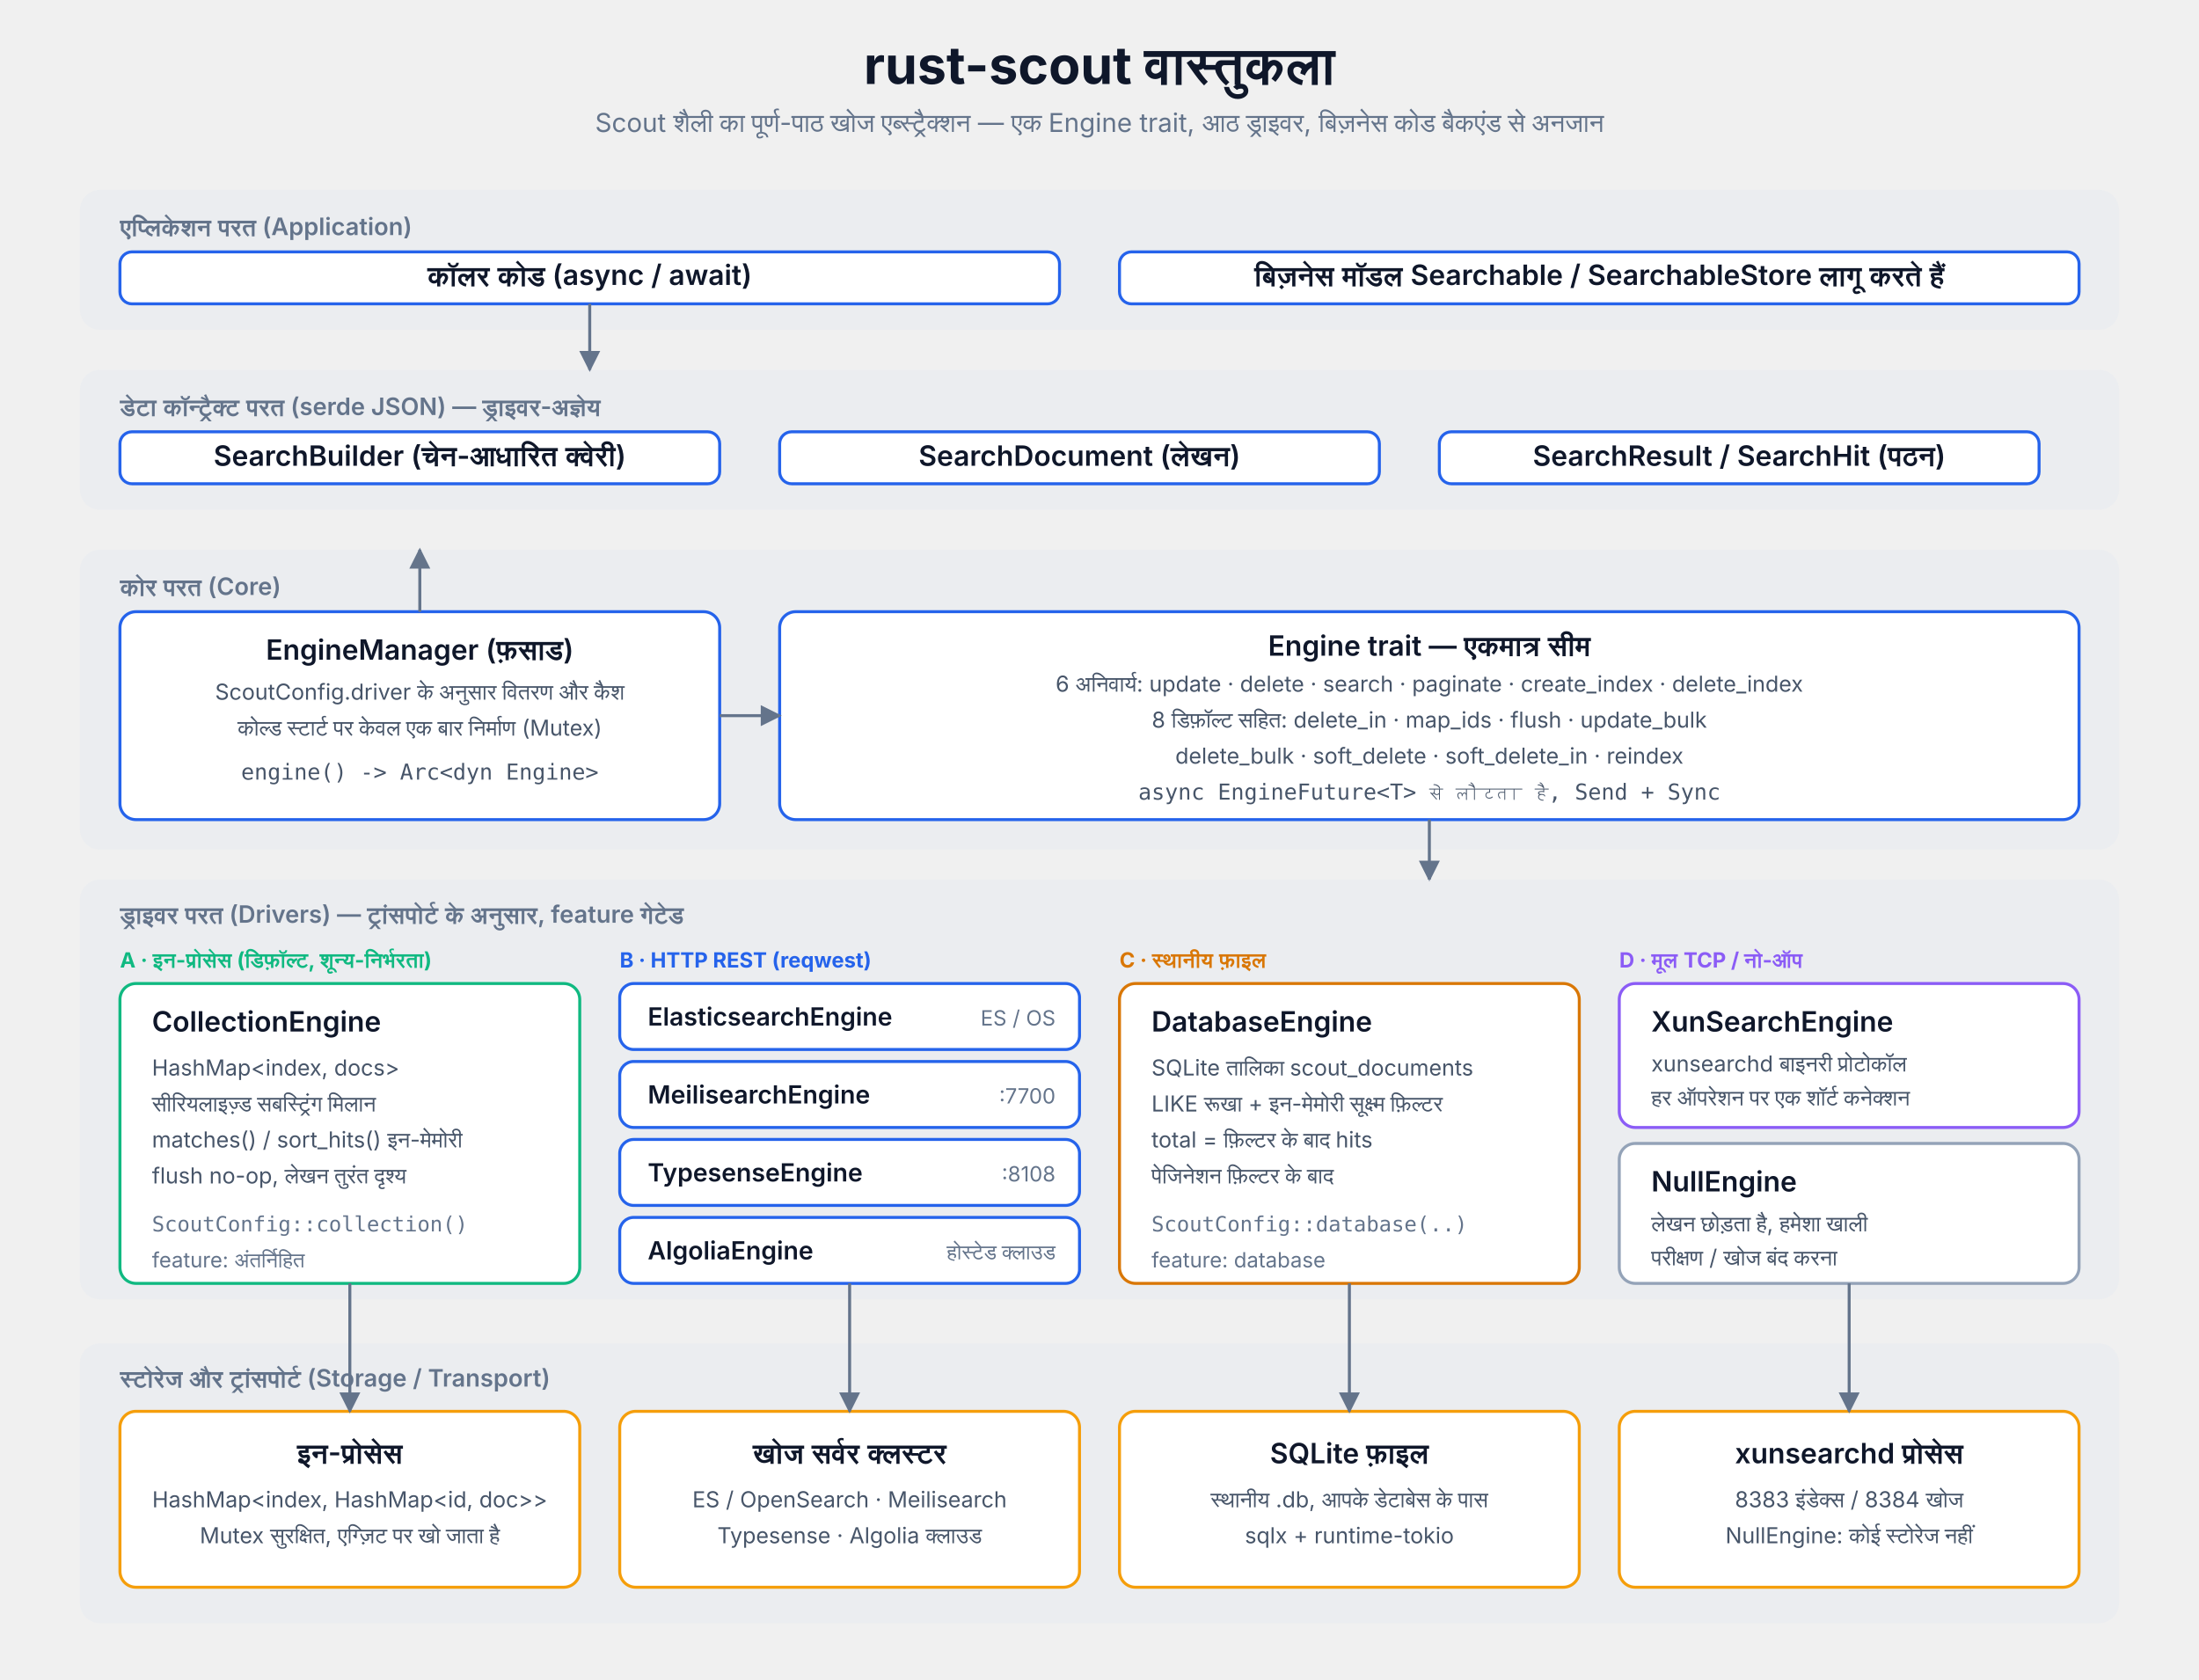
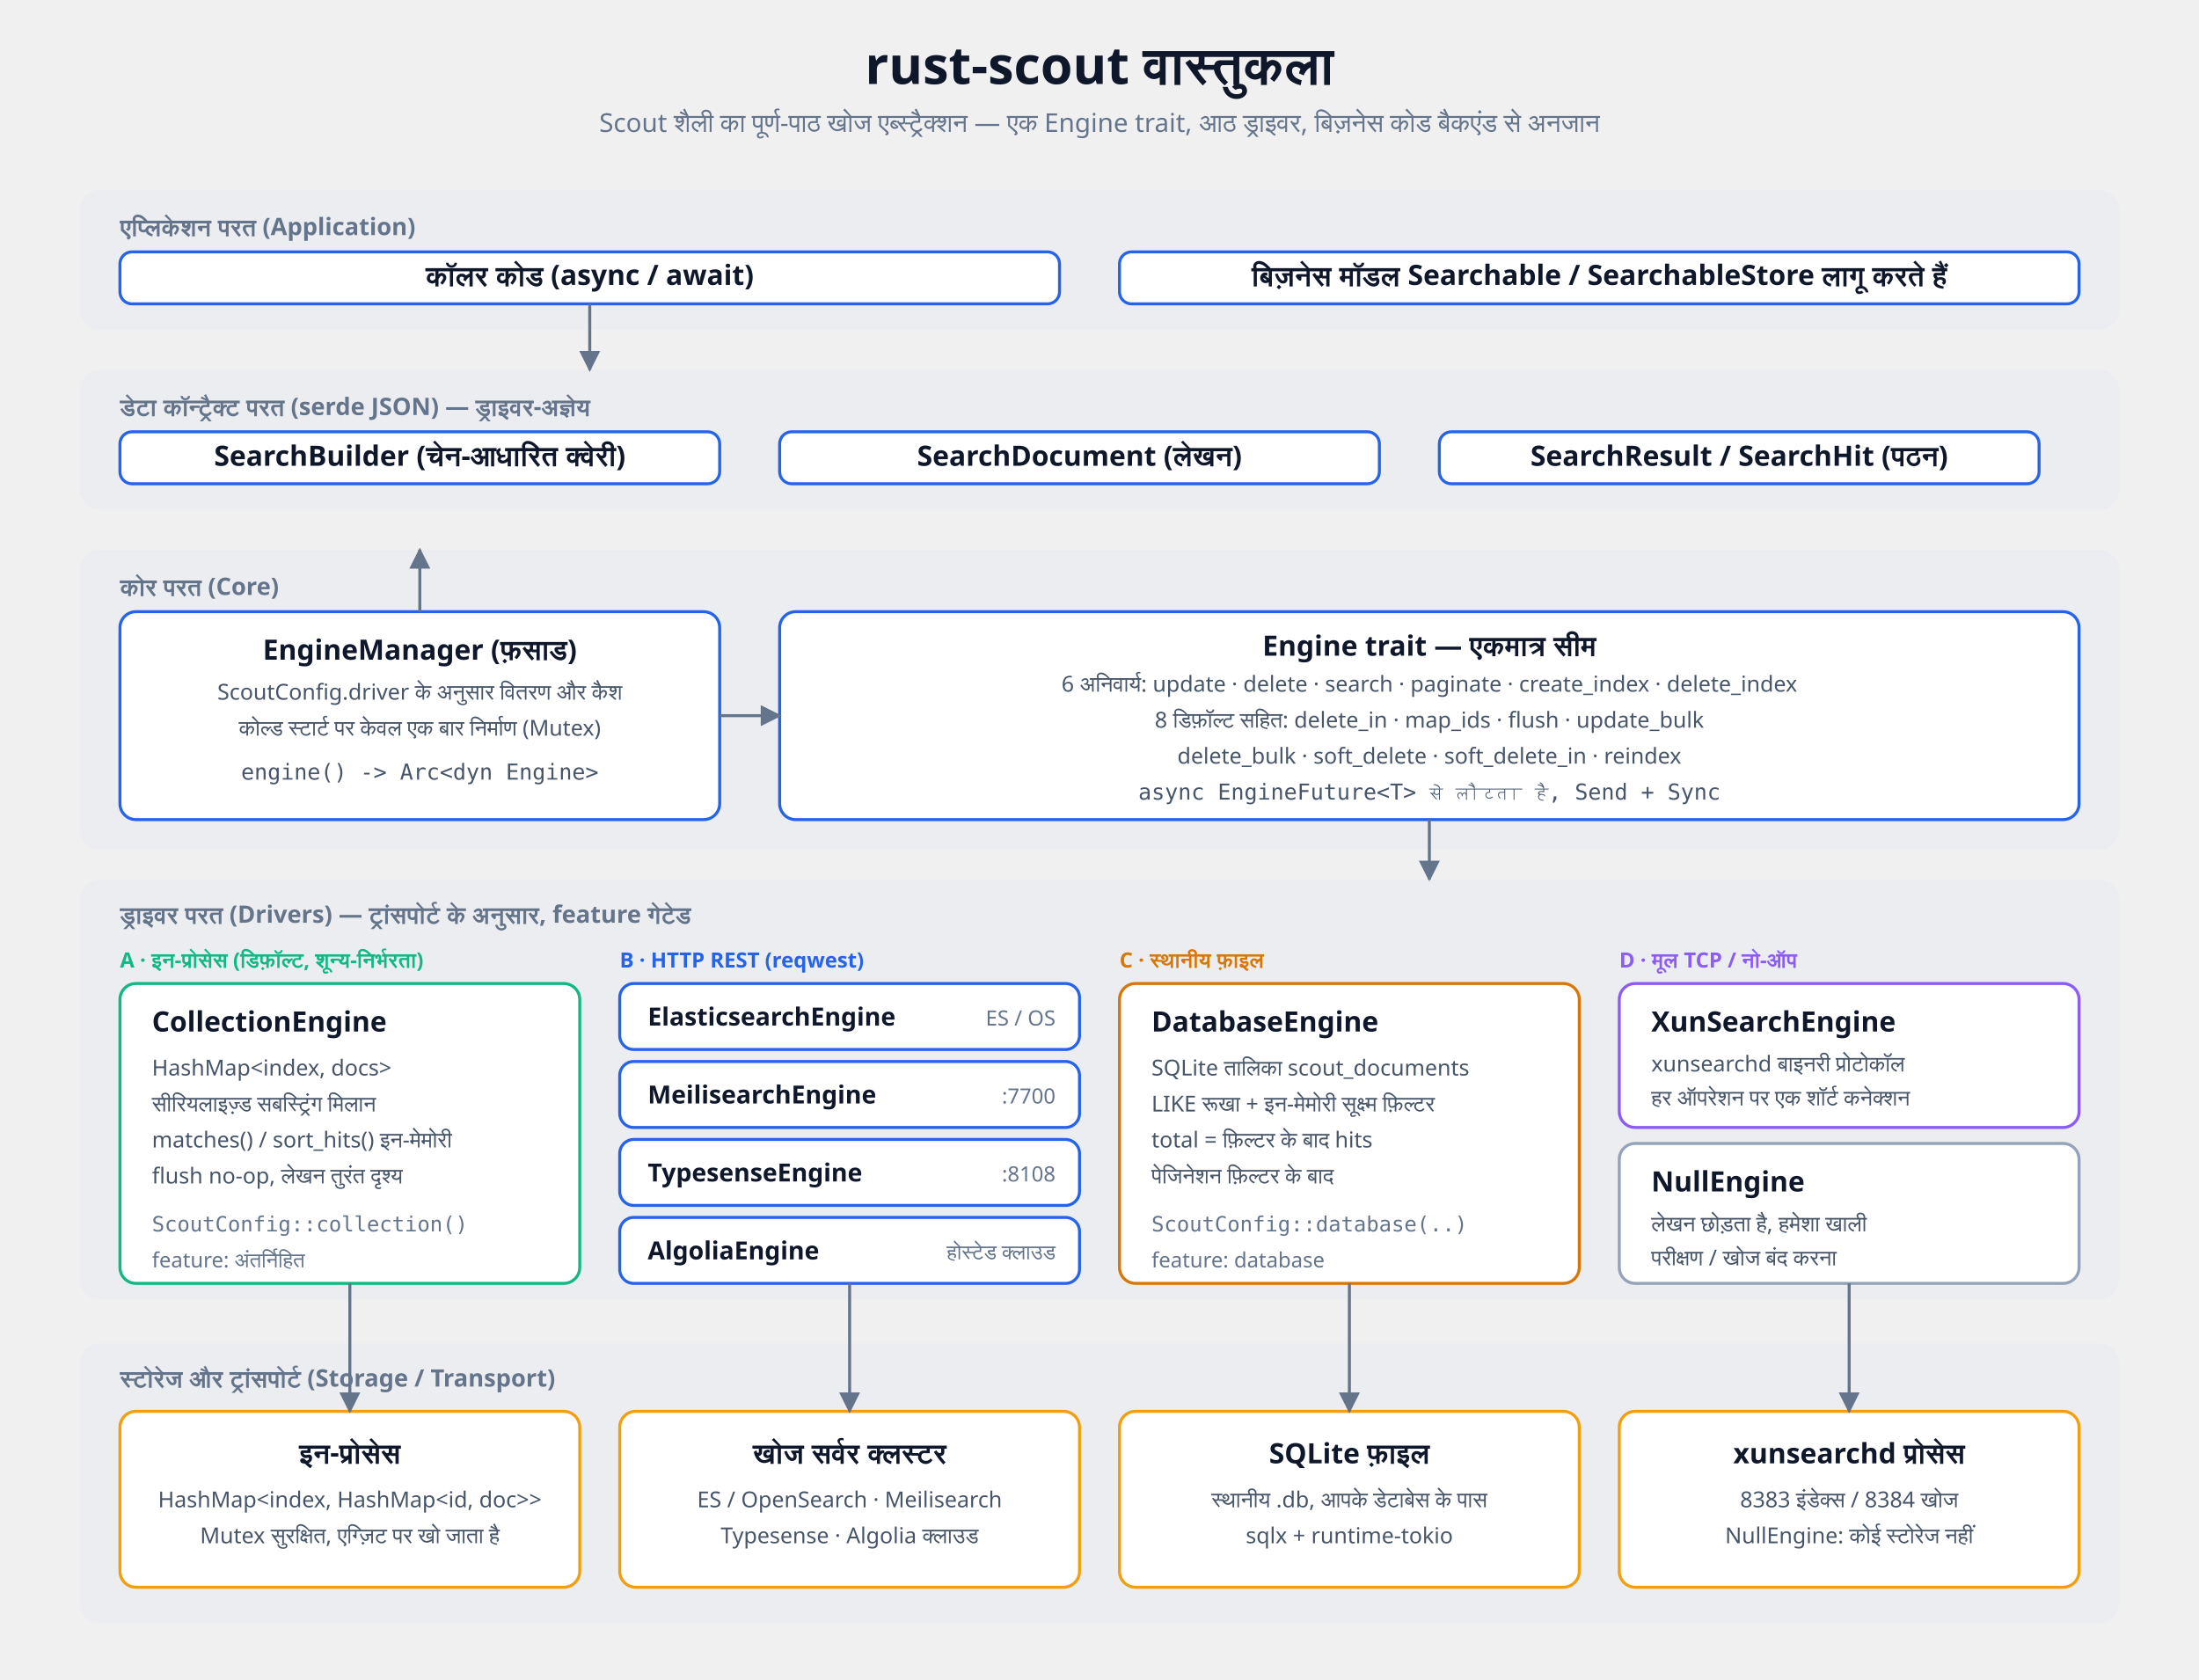
- <svg xmlns="http://www.w3.org/2000/svg" viewBox="0 0 1100 840" font-family="system-ui, -apple-system, 'Segoe UI', sans-serif" role="img" aria-labelledby="archTitle">
+ <svg xmlns="http://www.w3.org/2000/svg" viewBox="0 0 1100 840" font-family="system-ui, sans-serif" role="img" aria-labelledby="archTitle">
  <defs>
    <marker id="arrow" viewBox="0 0 10 10" refX="9" refY="5" markerWidth="7" markerHeight="7" orient="auto-start-reverse">
      <path d="M 0 0 L 10 5 L 0 10 z" fill="#64748b" />
    </marker>
    <style>
      .title { font-size: 26px; font-weight: 700; fill: #0f172a; }
      .sub   { font-size: 13px; fill: #64748b; }
      .layer { fill: #e2e8f0; opacity: 0.35; }
      .box   { fill: #ffffff; stroke: #2563eb; stroke-width: 1.5; }
      .box-core { stroke: #2563eb; }
      .box-mem  { stroke: #10b981; }
      .box-http { stroke: #2563eb; }
      .box-db   { stroke: #d97706; }
      .box-tcp  { stroke: #8b5cf6; }
      .box-null { stroke: #94a3b8; }
      .box-data { stroke: #f59e0b; }
      .name  { font-size: 14px; font-weight: 600; fill: #0f172a; }
      .name-s{ font-size: 12.5px; font-weight: 600; fill: #0f172a; }
      .desc  { font-size: 11px; fill: #475569; }
      .desc-s{ font-size: 10.5px; fill: #64748b; }
      .lbl   { font-size: 12px; fill: #64748b; font-weight: 600; }
      .ctag  { font-size: 10.5px; font-weight: 700; }
      .mem   { fill: #10b981; }
      .http  { fill: #2563eb; }
      .db    { fill: #d97706; }
      .tcp   { fill: #8b5cf6; }
      .null  { fill: #64748b; }
-       .mono  { font-family: ui-monospace, SFMono-Regular, Menlo, monospace; }
+       .mono  { font-family: ui-monospace, monospace; }
    </style>
  </defs>
  <text x="550" y="42" text-anchor="middle" class="title">rust-scout वास्तुकला</text>
  <text x="550" y="66" text-anchor="middle" class="sub">Scout शैली का पूर्ण-पाठ खोज एब्स्ट्रैक्शन — एक Engine trait, आठ ड्राइवर, बिज़नेस कोड बैकएंड से अनजान</text>
  <rect x="40" y="95" width="1020" height="70" rx="10" class="layer" />
  <text x="60" y="118" class="lbl">एप्लिकेशन परत (Application)</text>
  <rect x="60" y="126" width="470" height="26" rx="6" class="box" />
  <text x="295" y="143" text-anchor="middle" class="name">कॉलर कोड (async / await)</text>
  <rect x="560" y="126" width="480" height="26" rx="6" class="box" />
  <text x="800" y="143" text-anchor="middle" class="name">बिज़नेस मॉडल Searchable / SearchableStore लागू करते हैं</text>
  <rect x="40" y="185" width="1020" height="70" rx="10" class="layer" />
  <text x="60" y="208" class="lbl">डेटा कॉन्ट्रैक्ट परत (serde JSON) — ड्राइवर-अज्ञेय</text>
  <rect x="60" y="216" width="300" height="26" rx="6" class="box" />
  <text x="210" y="233" text-anchor="middle" class="name">SearchBuilder (चेन-आधारित क्वेरी)</text>
  <rect x="390" y="216" width="300" height="26" rx="6" class="box" />
  <text x="540" y="233" text-anchor="middle" class="name">SearchDocument (लेखन)</text>
  <rect x="720" y="216" width="300" height="26" rx="6" class="box" />
  <text x="870" y="233" text-anchor="middle" class="name">SearchResult / SearchHit (पठन)</text>
  <rect x="40" y="275" width="1020" height="150" rx="10" class="layer" />
  <text x="60" y="298" class="lbl">कोर परत (Core)</text>
  <rect x="60" y="306" width="300" height="104" rx="8" class="box box-core" />
  <text x="210" y="330" text-anchor="middle" class="name">EngineManager (फ़साड)</text>
  <text x="210" y="350" text-anchor="middle" class="desc">ScoutConfig.driver के अनुसार वितरण और कैश</text>
  <text x="210" y="368" text-anchor="middle" class="desc">कोल्ड स्टार्ट पर केवल एक बार निर्माण (Mutex)</text>
  <text x="210" y="390" text-anchor="middle" class="desc mono">engine() -&gt; Arc&lt;dyn Engine&gt;</text>
  <rect x="390" y="306" width="650" height="104" rx="8" class="box box-core" />
  <text x="715" y="328" text-anchor="middle" class="name">Engine trait — एकमात्र सीम</text>
  <text x="715" y="346" text-anchor="middle" class="desc">6 अनिवार्य: update · delete · search · paginate · create_index · delete_index</text>
  <text x="715" y="364" text-anchor="middle" class="desc">8 डिफ़ॉल्ट सहित: delete_in · map_ids · flush · update_bulk</text>
  <text x="715" y="382" text-anchor="middle" class="desc">delete_bulk · soft_delete · soft_delete_in · reindex</text>
  <text x="715" y="400" text-anchor="middle" class="desc mono">async EngineFuture&lt;T&gt; से लौटता है, Send + Sync</text>
  <line x1="210" y1="306" x2="210" y2="275" stroke="#64748b" stroke-width="1.5" marker-end="url(#arrow)" />
  <line x1="360" y1="358" x2="390" y2="358" stroke="#64748b" stroke-width="1.5" marker-end="url(#arrow)" />
  <line x1="715" y1="410" x2="715" y2="440" stroke="#64748b" stroke-width="1.5" marker-end="url(#arrow)" />
  <rect x="40" y="440" width="1020" height="210" rx="10" class="layer" />
  <text x="60" y="462" class="lbl">ड्राइवर परत (Drivers) — ट्रांसपोर्ट के अनुसार, feature गेटेड</text>
  <text x="60" y="484" class="ctag mem">A · इन-प्रोसेस (डिफ़ॉल्ट, शून्य-निर्भरता)</text>
  <rect x="60" y="492" width="230" height="150" rx="8" class="box box-mem" />
  <text x="76" y="516" class="name">CollectionEngine</text>
  <text x="76" y="538" class="desc">HashMap&lt;index, docs&gt;</text>
  <text x="76" y="556" class="desc">सीरियलाइज़्ड सबस्ट्रिंग मिलान</text>
  <text x="76" y="574" class="desc">matches() / sort_hits() इन-मेमोरी</text>
  <text x="76" y="592" class="desc">flush no-op, लेखन तुरंत दृश्य</text>
  <text x="76" y="616" class="desc-s mono">ScoutConfig::collection()</text>
  <text x="76" y="634" class="desc-s">feature: अंतर्निहित</text>
  <text x="310" y="484" class="ctag http">B · HTTP REST (reqwest)</text>
  <rect x="310" y="492" width="230" height="33" rx="7" class="box box-http" />
  <text x="324" y="513" class="name-s">ElasticsearchEngine</text>
  <text x="528" y="513" text-anchor="end" class="desc-s">ES / OS</text>
  <rect x="310" y="531" width="230" height="33" rx="7" class="box box-http" />
  <text x="324" y="552" class="name-s">MeilisearchEngine</text>
  <text x="528" y="552" text-anchor="end" class="desc-s">:7700</text>
  <rect x="310" y="570" width="230" height="33" rx="7" class="box box-http" />
  <text x="324" y="591" class="name-s">TypesenseEngine</text>
  <text x="528" y="591" text-anchor="end" class="desc-s">:8108</text>
  <rect x="310" y="609" width="230" height="33" rx="7" class="box box-http" />
  <text x="324" y="630" class="name-s">AlgoliaEngine</text>
  <text x="528" y="630" text-anchor="end" class="desc-s">होस्टेड क्लाउड</text>
  <text x="560" y="484" class="ctag db">C · स्थानीय फ़ाइल</text>
  <rect x="560" y="492" width="230" height="150" rx="8" class="box box-db" />
  <text x="576" y="516" class="name">DatabaseEngine</text>
  <text x="576" y="538" class="desc">SQLite तालिका scout_documents</text>
  <text x="576" y="556" class="desc">LIKE रूखा + इन-मेमोरी सूक्ष्म फ़िल्टर</text>
  <text x="576" y="574" class="desc">total = फ़िल्टर के बाद hits</text>
  <text x="576" y="592" class="desc">पेजिनेशन फ़िल्टर के बाद</text>
  <text x="576" y="616" class="desc-s mono">ScoutConfig::database(..)</text>
  <text x="576" y="634" class="desc-s">feature: database</text>
  <text x="810" y="484" class="ctag tcp">D · मूल TCP / नो-ऑप</text>
  <rect x="810" y="492" width="230" height="72" rx="8" class="box box-tcp" />
  <text x="826" y="516" class="name">XunSearchEngine</text>
  <text x="826" y="536" class="desc">xunsearchd बाइनरी प्रोटोकॉल</text>
  <text x="826" y="553" class="desc">हर ऑपरेशन पर एक शॉर्ट कनेक्शन</text>
  <rect x="810" y="572" width="230" height="70" rx="8" class="box box-null" />
  <text x="826" y="596" class="name">NullEngine</text>
  <text x="826" y="616" class="desc">लेखन छोड़ता है, हमेशा खाली</text>
  <text x="826" y="633" class="desc">परीक्षण / खोज बंद करना</text>
  <rect x="40" y="672" width="1020" height="140" rx="10" class="layer" />
  <text x="60" y="694" class="lbl">स्टोरेज और ट्रांसपोर्ट (Storage / Transport)</text>
  <rect x="60" y="706" width="230" height="88" rx="8" class="box box-data" />
  <text x="175" y="732" text-anchor="middle" class="name">इन-प्रोसेस</text>
  <text x="175" y="754" text-anchor="middle" class="desc">HashMap&lt;index, HashMap&lt;id, doc&gt;&gt;</text>
  <text x="175" y="772" text-anchor="middle" class="desc">Mutex सुरक्षित, एग्ज़िट पर खो जाता है</text>
  <rect x="310" y="706" width="230" height="88" rx="8" class="box box-data" />
  <text x="425" y="732" text-anchor="middle" class="name">खोज सर्वर क्लस्टर</text>
  <text x="425" y="754" text-anchor="middle" class="desc">ES / OpenSearch · Meilisearch</text>
  <text x="425" y="772" text-anchor="middle" class="desc">Typesense · Algolia क्लाउड</text>
  <rect x="560" y="706" width="230" height="88" rx="8" class="box box-data" />
  <text x="675" y="732" text-anchor="middle" class="name">SQLite फ़ाइल</text>
  <text x="675" y="754" text-anchor="middle" class="desc">स्थानीय .db, आपके डेटाबेस के पास</text>
  <text x="675" y="772" text-anchor="middle" class="desc">sqlx + runtime-tokio</text>
  <rect x="810" y="706" width="230" height="88" rx="8" class="box box-data" />
  <text x="925" y="732" text-anchor="middle" class="name">xunsearchd प्रोसेस</text>
  <text x="925" y="754" text-anchor="middle" class="desc">8383 इंडेक्स / 8384 खोज</text>
  <text x="925" y="772" text-anchor="middle" class="desc">NullEngine: कोई स्टोरेज नहीं</text>
  <line x1="175" y1="642" x2="175" y2="706" stroke="#64748b" stroke-width="1.5" marker-end="url(#arrow)" />
  <line x1="425" y1="642" x2="425" y2="706" stroke="#64748b" stroke-width="1.5" marker-end="url(#arrow)" />
  <line x1="675" y1="642" x2="675" y2="706" stroke="#64748b" stroke-width="1.5" marker-end="url(#arrow)" />
  <line x1="925" y1="642" x2="925" y2="706" stroke="#64748b" stroke-width="1.5" marker-end="url(#arrow)" />
  <line x1="295" y1="152" x2="295" y2="185" stroke="#64748b" stroke-width="1.5" marker-end="url(#arrow)" />
</svg>
